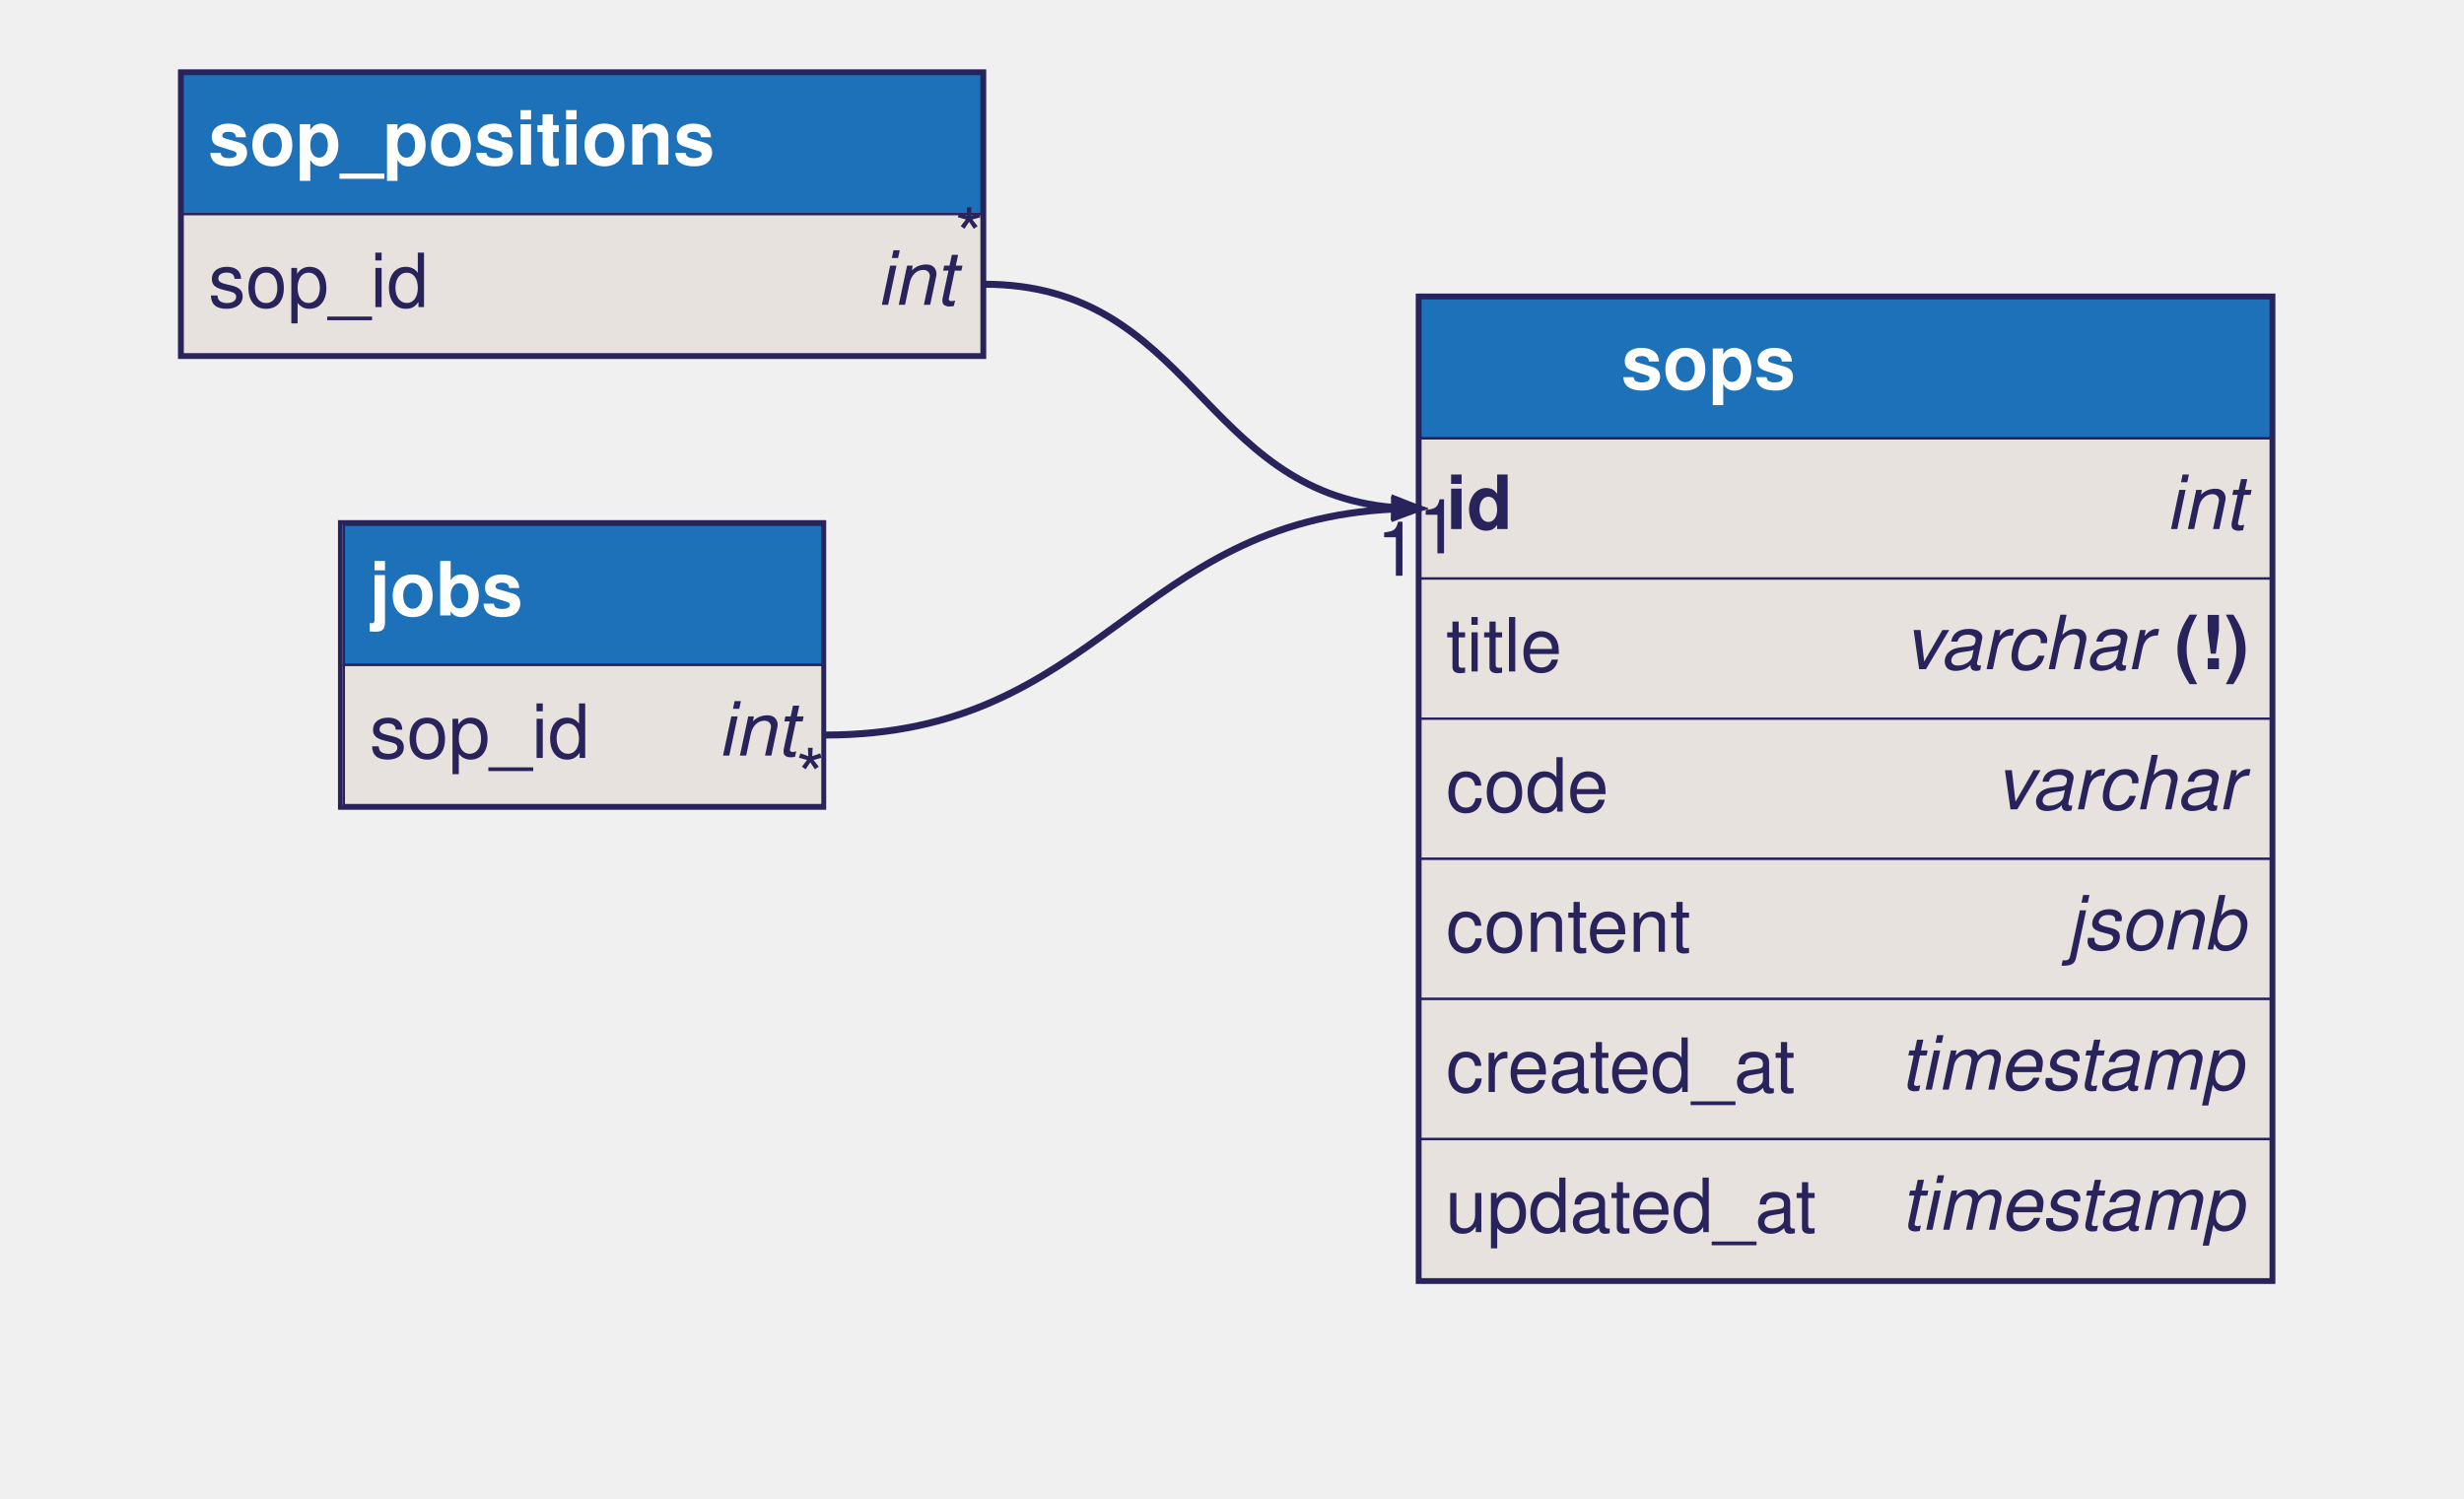
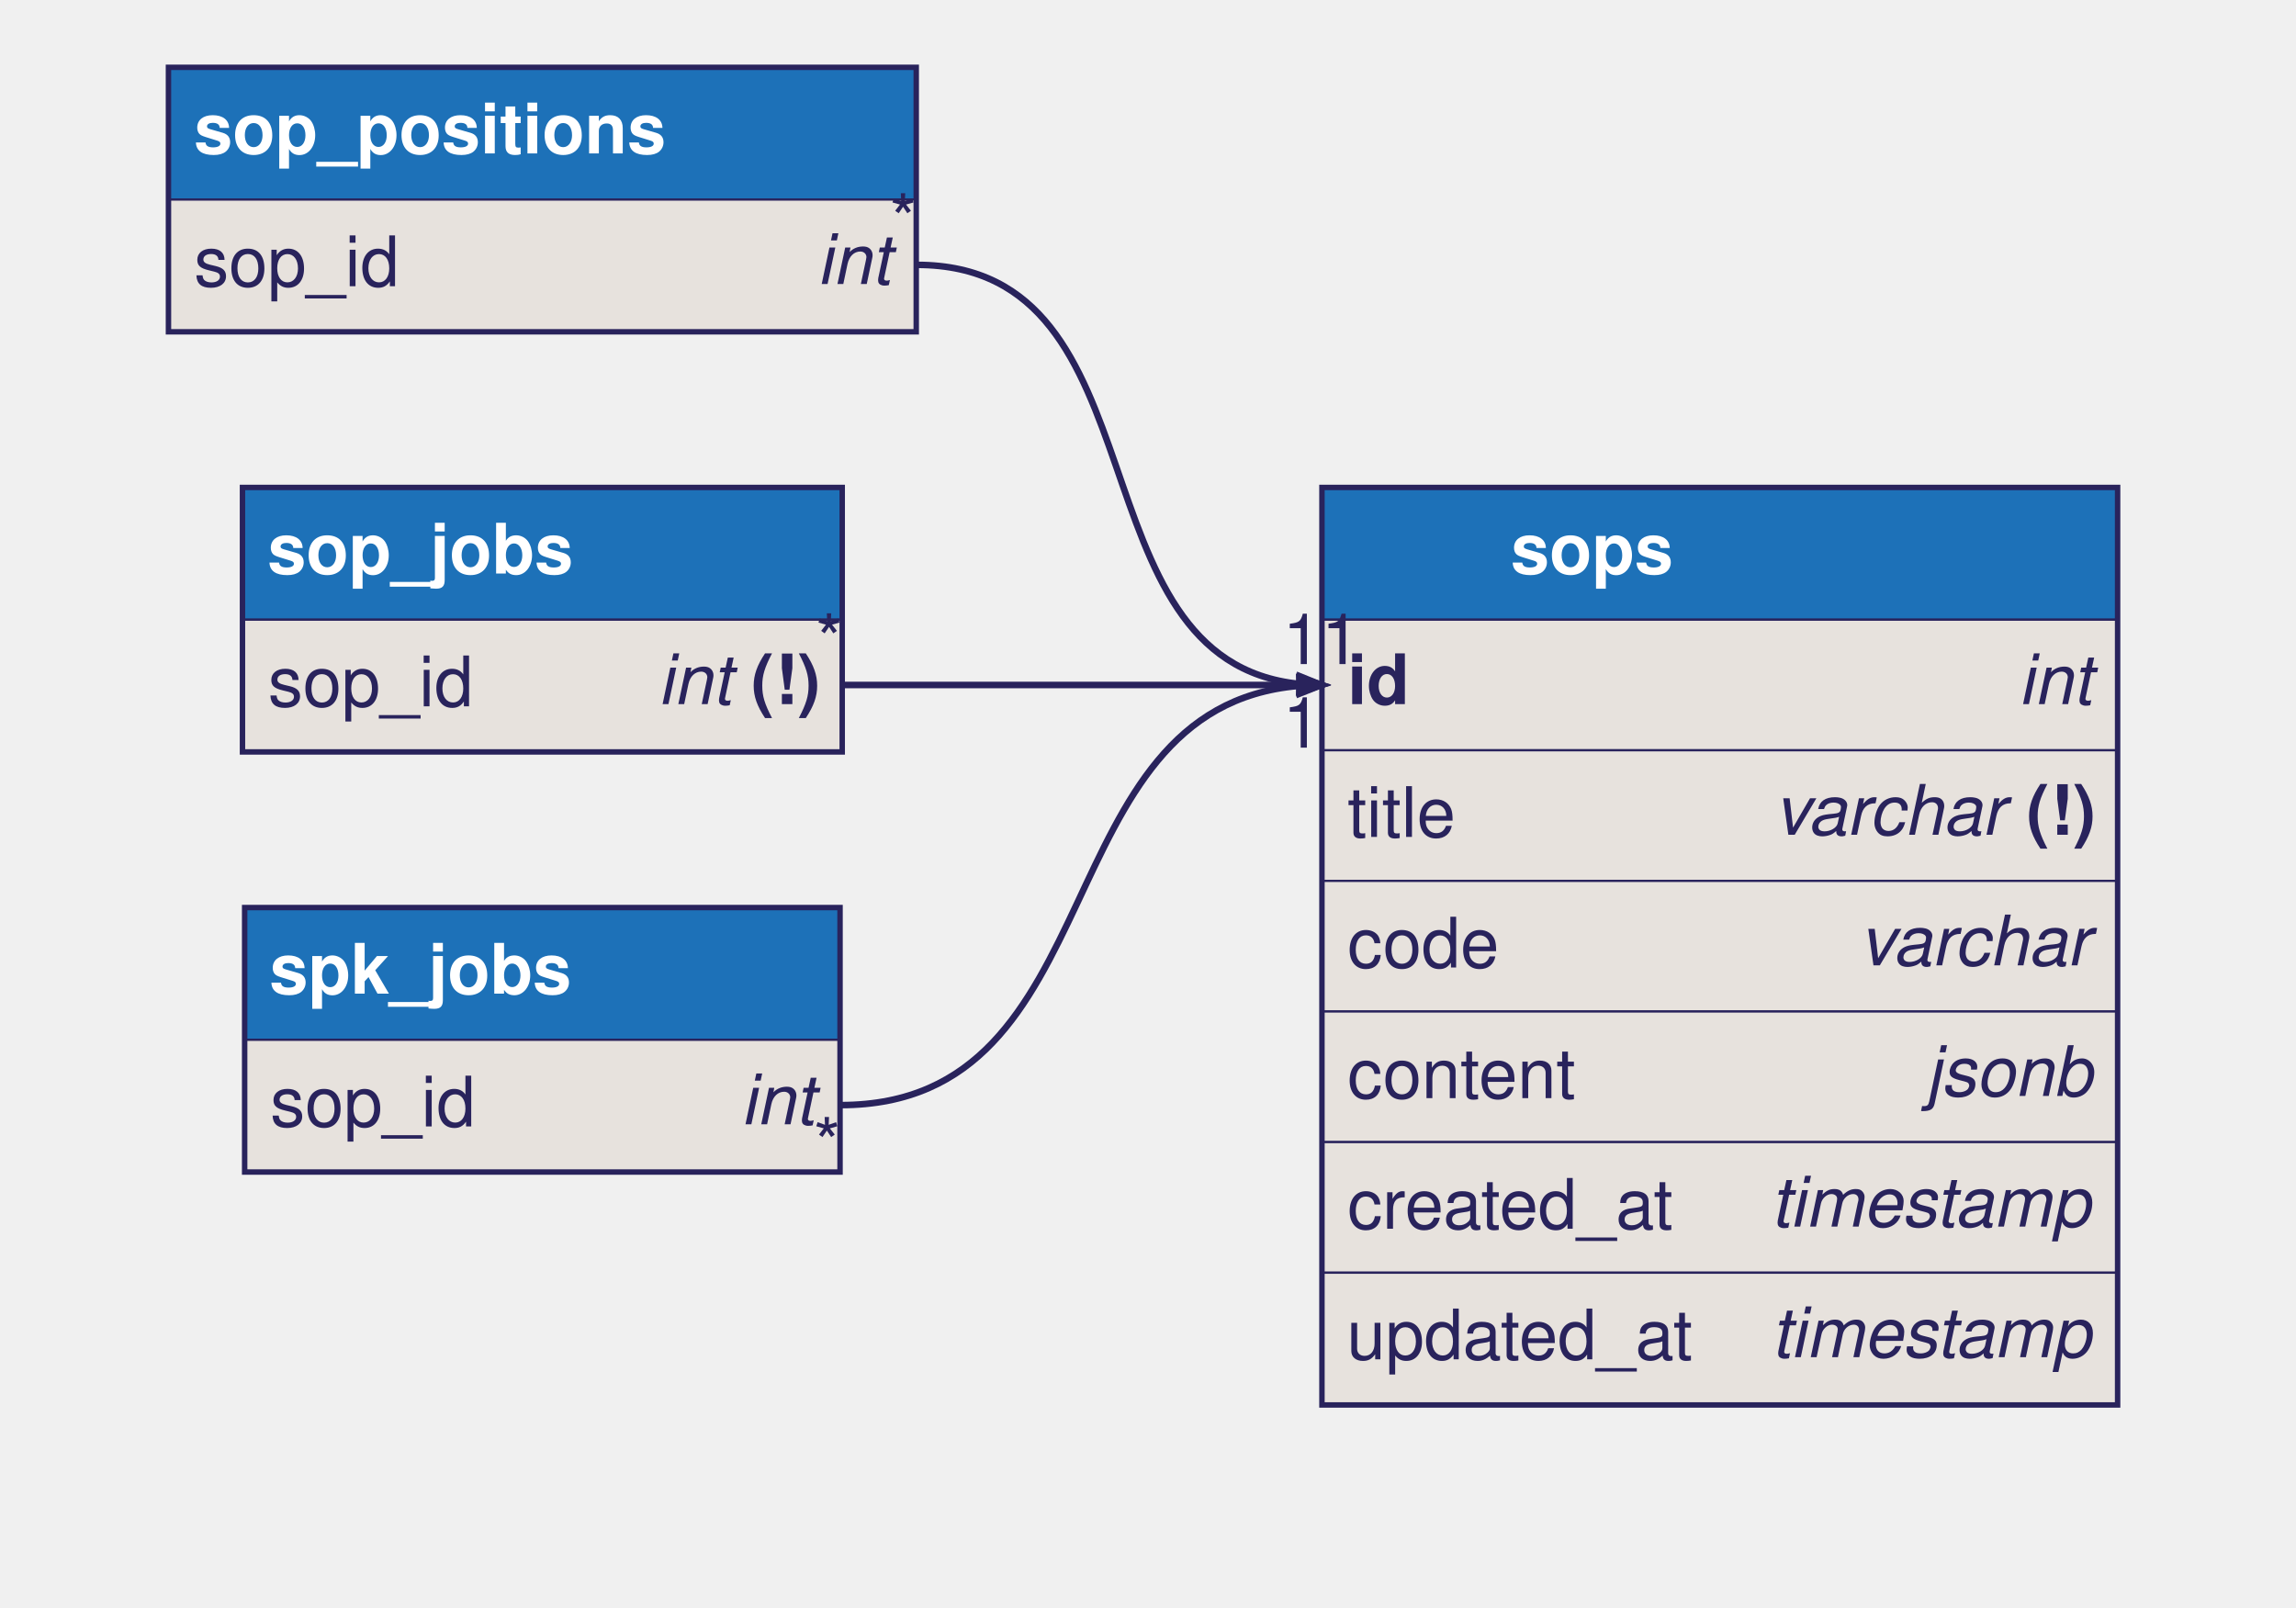
- <svg xmlns="http://www.w3.org/2000/svg" width="1054pt" height="641pt" viewBox="0.00 0.00 1053.75 641.49">
-   <g id="graph0" class="graph" transform="scale(1 1) rotate(0) translate(4 637.49)">
+ <svg xmlns="http://www.w3.org/2000/svg" width="1054pt" height="738pt" viewBox="0.00 0.00 1053.75 738.49">
+   <g id="graph0" class="graph" transform="scale(1 1) rotate(0) translate(4 734.49)">
    <g id="sops" class="node">
      <ellipse fill="none" stroke="black" stroke-width="0" cx="785.53" cy="-299.81" rx="260.43" ry="299.63" />
      <polygon fill="#1d71b8" stroke="transparent" points="603.53,-449.81 603.53,-509.81 967.53,-509.81 967.53,-449.81 603.53,-449.81" />
      <polygon fill="none" stroke="#29235c" points="603.53,-449.81 603.53,-509.81 967.53,-509.81 967.53,-449.81 603.53,-449.81" />
      <text text-anchor="start" x="689.49" y="-471.01" font-family="Helvetica,sans-Serif" font-weight="bold" font-size="32.00" fill="#ffffff">       sops       </text>
      <polygon fill="#e7e2dd" stroke="transparent" points="603.53,-389.81 603.53,-449.81 967.53,-449.81 967.53,-389.81 603.53,-389.81" />
      <polygon fill="none" stroke="#29235c" points="603.53,-389.81 603.53,-449.81 967.53,-449.81 967.53,-389.81 603.53,-389.81" />
      <text text-anchor="start" x="614.53" y="-411.01" font-family="Helvetica,sans-Serif" font-weight="bold" font-size="32.00" fill="#29235c">id</text>
      <text text-anchor="start" x="639.42" y="-411.01" font-family="Helvetica,sans-Serif" font-size="32.00" fill="#29235c">    </text>
      <text text-anchor="start" x="922.75" y="-411.01" font-family="Helvetica,sans-Serif" font-style="italic" font-size="32.00" fill="#29235c">int</text>
      <polygon fill="#e7e2dd" stroke="transparent" points="603.53,-329.81 603.53,-389.81 967.53,-389.81 967.53,-329.81 603.53,-329.81" />
      <polygon fill="none" stroke="#29235c" points="603.53,-329.81 603.53,-389.81 967.53,-389.81 967.53,-329.81 603.53,-329.81" />
      <text text-anchor="start" x="614.53" y="-350.01" font-family="Helvetica,sans-Serif" font-size="32.00" fill="#29235c">title    </text>
      <text text-anchor="start" x="810.77" y="-351.01" font-family="Helvetica,sans-Serif" font-style="italic" font-size="32.00" fill="#29235c">varchar</text>
      <text text-anchor="start" x="917.44" y="-351.01" font-family="Helvetica,sans-Serif" font-size="32.00" fill="#29235c"> </text>
      <text text-anchor="start" x="926.33" y="-351.01" font-family="Helvetica,sans-Serif" font-weight="bold" font-size="32.00" fill="#29235c">(!)</text>
      <polygon fill="#e7e2dd" stroke="transparent" points="603.53,-269.81 603.53,-329.81 967.53,-329.81 967.53,-269.81 603.53,-269.81" />
      <polygon fill="none" stroke="#29235c" points="603.53,-269.81 603.53,-329.81 967.53,-329.81 967.53,-269.81 603.53,-269.81" />
      <text text-anchor="start" x="614.53" y="-290.01" font-family="Helvetica,sans-Serif" font-size="32.00" fill="#29235c">code    </text>
      <text text-anchor="start" x="849.86" y="-291.01" font-family="Helvetica,sans-Serif" font-style="italic" font-size="32.00" fill="#29235c">varchar</text>
      <polygon fill="#e7e2dd" stroke="transparent" points="603.53,-209.81 603.53,-269.81 967.53,-269.81 967.53,-209.81 603.53,-209.81" />
      <polygon fill="none" stroke="#29235c" points="603.53,-209.81 603.53,-269.81 967.53,-269.81 967.53,-209.81 603.53,-209.81" />
      <text text-anchor="start" x="614.53" y="-230.01" font-family="Helvetica,sans-Serif" font-size="32.00" fill="#29235c">content    </text>
      <text text-anchor="start" x="880.07" y="-231.01" font-family="Helvetica,sans-Serif" font-style="italic" font-size="32.00" fill="#29235c">jsonb</text>
      <polygon fill="#e7e2dd" stroke="transparent" points="603.53,-149.81 603.53,-209.81 967.53,-209.81 967.53,-149.81 603.53,-149.81" />
      <polygon fill="none" stroke="#29235c" points="603.53,-149.81 603.53,-209.81 967.53,-209.81 967.53,-149.81 603.53,-149.81" />
      <text text-anchor="start" x="614.53" y="-170.01" font-family="Helvetica,sans-Serif" font-size="32.00" fill="#29235c">created_at    </text>
      <text text-anchor="start" x="808.97" y="-171.01" font-family="Helvetica,sans-Serif" font-style="italic" font-size="32.00" fill="#29235c">timestamp</text>
      <polygon fill="#e7e2dd" stroke="transparent" points="603.53,-89.81 603.53,-149.81 967.53,-149.81 967.53,-89.81 603.53,-89.81" />
      <polygon fill="none" stroke="#29235c" points="603.53,-89.81 603.53,-149.81 967.53,-149.81 967.53,-89.81 603.53,-89.81" />
      <text text-anchor="start" x="614.2" y="-110.01" font-family="Helvetica,sans-Serif" font-size="32.00" fill="#29235c">updated_at    </text>
      <text text-anchor="start" x="809.25" y="-111.01" font-family="Helvetica,sans-Serif" font-style="italic" font-size="32.00" fill="#29235c">timestamp</text>
      <polygon fill="none" stroke="#29235c" stroke-width="2" points="602.53,-88.81 602.53,-510.81 968.53,-510.81 968.53,-88.81 602.53,-88.81" />
    </g>
    <g id="sop_positions" class="node">
-       <ellipse fill="none" stroke="black" stroke-width="0" cx="244.66" cy="-545.81" rx="244.82" ry="87.86" />
-       <polygon fill="#1d71b8" stroke="transparent" points="73.66,-545.81 73.66,-605.81 415.66,-605.81 415.66,-545.81 73.66,-545.81" />
-       <polygon fill="none" stroke="#29235c" points="73.66,-545.81 73.66,-605.81 415.66,-605.81 415.66,-545.81 73.66,-545.81" />
-       <text text-anchor="start" x="84.6" y="-567.01" font-family="Helvetica,sans-Serif" font-weight="bold" font-size="32.00" fill="#ffffff">       sop_positions       </text>
-       <polygon fill="#e7e2dd" stroke="transparent" points="73.66,-485.81 73.66,-545.81 415.66,-545.81 415.66,-485.81 73.66,-485.81" />
-       <polygon fill="none" stroke="#29235c" points="73.66,-485.81 73.66,-545.81 415.66,-545.81 415.66,-485.81 73.66,-485.81" />
-       <text text-anchor="start" x="84.66" y="-506.01" font-family="Helvetica,sans-Serif" font-size="32.00" fill="#29235c">sop_id    </text>
-       <text text-anchor="start" x="370.88" y="-507.01" font-family="Helvetica,sans-Serif" font-style="italic" font-size="32.00" fill="#29235c">int</text>
-       <polygon fill="none" stroke="#29235c" stroke-width="2" points="72.66,-484.81 72.66,-606.81 416.66,-606.81 416.66,-484.81 72.66,-484.81" />
+       <ellipse fill="none" stroke="black" stroke-width="0" cx="244.66" cy="-642.81" rx="244.82" ry="87.86" />
+       <polygon fill="#1d71b8" stroke="transparent" points="73.66,-642.81 73.66,-702.81 415.66,-702.81 415.66,-642.81 73.66,-642.81" />
+       <polygon fill="none" stroke="#29235c" points="73.66,-642.81 73.66,-702.81 415.66,-702.81 415.66,-642.81 73.66,-642.81" />
+       <text text-anchor="start" x="84.6" y="-664.01" font-family="Helvetica,sans-Serif" font-weight="bold" font-size="32.00" fill="#ffffff">       sop_positions       </text>
+       <polygon fill="#e7e2dd" stroke="transparent" points="73.66,-582.81 73.66,-642.81 415.66,-642.81 415.66,-582.81 73.66,-582.81" />
+       <polygon fill="none" stroke="#29235c" points="73.66,-582.81 73.66,-642.81 415.66,-642.81 415.66,-582.81 73.66,-582.81" />
+       <text text-anchor="start" x="84.66" y="-603.01" font-family="Helvetica,sans-Serif" font-size="32.00" fill="#29235c">sop_id    </text>
+       <text text-anchor="start" x="370.88" y="-604.01" font-family="Helvetica,sans-Serif" font-style="italic" font-size="32.00" fill="#29235c">int</text>
+       <polygon fill="none" stroke="#29235c" stroke-width="2" points="72.66,-581.81 72.66,-703.81 416.66,-703.81 416.66,-581.81 72.66,-581.81" />
    </g>
    <g id="edge2" class="edge">
-       <path fill="none" stroke="#29235c" stroke-width="3" d="M416.66,-515.81C506.1,-515.81 509.43,-426.99 592.3,-420.22" />
-       <polygon fill="#29235c" stroke="#29235c" stroke-width="3" points="592.68,-423.71 602.53,-419.81 592.4,-416.71 592.68,-423.71" />
-       <text text-anchor="middle" x="611.43" y="-400.61" font-family="Helvetica,sans-Serif" font-size="32.00" fill="#29235c">1</text>
-       <text text-anchor="middle" x="410.44" y="-525.41" font-family="Helvetica,sans-Serif" font-size="32.00" fill="#29235c">*</text>
+       <path fill="none" stroke="#29235c" stroke-width="3" d="M416.66,-612.81C532.26,-612.81 486.36,-430.96 592.5,-420.3" />
+       <polygon fill="#29235c" stroke="#29235c" stroke-width="3" points="592.71,-423.79 602.53,-419.81 592.38,-416.8 592.71,-423.79" />
+       <text text-anchor="middle" x="593.64" y="-429.41" font-family="Helvetica,sans-Serif" font-size="32.00" fill="#29235c">1</text>
+       <text text-anchor="middle" x="410.44" y="-622.41" font-family="Helvetica,sans-Serif" font-size="32.00" fill="#29235c">*</text>
    </g>
-     <g id="jobs" class="node">
-       <ellipse fill="none" stroke="black" stroke-width="0" cx="244.66" cy="-352.81" rx="147.57" ry="87.86" />
-       <polygon fill="#1d71b8" stroke="transparent" points="142.66,-352.81 142.66,-412.81 347.66,-412.81 347.66,-352.81 142.66,-352.81" />
-       <polygon fill="none" stroke="#29235c" points="142.66,-352.81 142.66,-412.81 347.66,-412.81 347.66,-352.81 142.66,-352.81" />
-       <text text-anchor="start" x="153.57" y="-374.01" font-family="Helvetica,sans-Serif" font-weight="bold" font-size="32.00" fill="#ffffff">       jobs       </text>
-       <polygon fill="#e7e2dd" stroke="transparent" points="142.66,-292.81 142.66,-352.81 347.66,-352.81 347.66,-292.81 142.66,-292.81" />
-       <polygon fill="none" stroke="#29235c" points="142.66,-292.81 142.66,-352.81 347.66,-352.81 347.66,-292.81 142.66,-292.81" />
-       <text text-anchor="start" x="153.66" y="-313.01" font-family="Helvetica,sans-Serif" font-size="32.00" fill="#29235c">sop_id    </text>
-       <text text-anchor="start" x="302.88" y="-314.01" font-family="Helvetica,sans-Serif" font-style="italic" font-size="32.00" fill="#29235c">int</text>
-       <polygon fill="none" stroke="#29235c" stroke-width="2" points="141.16,-291.81 141.16,-413.81 348.16,-413.81 348.16,-291.81 141.16,-291.81" />
+     <g id="sop_jobs" class="node">
+       <ellipse fill="none" stroke="black" stroke-width="0" cx="244.66" cy="-449.81" rx="196.65" ry="87.86" />
+       <polygon fill="#1d71b8" stroke="transparent" points="107.66,-449.81 107.66,-509.81 381.66,-509.81 381.66,-449.81 107.66,-449.81" />
+       <polygon fill="none" stroke="#29235c" points="107.66,-449.81 107.66,-509.81 381.66,-509.81 381.66,-449.81 107.66,-449.81" />
+       <text text-anchor="start" x="118.39" y="-471.01" font-family="Helvetica,sans-Serif" font-weight="bold" font-size="32.00" fill="#ffffff">       sop_jobs       </text>
+       <polygon fill="#e7e2dd" stroke="transparent" points="107.66,-389.81 107.66,-449.81 381.66,-449.81 381.66,-389.81 107.66,-389.81" />
+       <polygon fill="none" stroke="#29235c" points="107.66,-389.81 107.66,-449.81 381.66,-449.81 381.66,-389.81 107.66,-389.81" />
+       <text text-anchor="start" x="118.66" y="-410.01" font-family="Helvetica,sans-Serif" font-size="32.00" fill="#29235c">sop_id    </text>
+       <text text-anchor="start" x="297.79" y="-411.01" font-family="Helvetica,sans-Serif" font-style="italic" font-size="32.00" fill="#29235c">int</text>
+       <text text-anchor="start" x="331.57" y="-411.01" font-family="Helvetica,sans-Serif" font-size="32.00" fill="#29235c"> </text>
+       <text text-anchor="start" x="340.46" y="-411.01" font-family="Helvetica,sans-Serif" font-weight="bold" font-size="32.00" fill="#29235c">(!)</text>
+       <polygon fill="none" stroke="#29235c" stroke-width="2" points="106.66,-388.81 106.66,-510.81 382.66,-510.81 382.66,-388.81 106.66,-388.81" />
    </g>
    <g id="edge4" class="edge">
-       <path fill="none" stroke="#29235c" stroke-width="3" d="M348.66,-322.81C466.03,-322.81 480.96,-414.4 592.53,-419.58" />
-       <polygon fill="#29235c" stroke="#29235c" stroke-width="3" points="592.46,-423.08 602.53,-419.81 592.62,-416.09 592.46,-423.08" />
+       <path fill="none" stroke="#29235c" stroke-width="3" d="M382.66,-419.81C476.95,-419.81 503,-419.81 592.49,-419.81" />
+       <polygon fill="#29235c" stroke="#29235c" stroke-width="3" points="592.53,-423.31 602.53,-419.81 592.53,-416.31 592.53,-423.31" />
+       <text text-anchor="middle" x="611.43" y="-429.41" font-family="Helvetica,sans-Serif" font-size="32.00" fill="#29235c">1</text>
+       <text text-anchor="middle" x="376.44" y="-429.41" font-family="Helvetica,sans-Serif" font-size="32.00" fill="#29235c">*</text>
+     </g>
+     <g id="spk_jobs" class="node">
+       <ellipse fill="none" stroke="black" stroke-width="0" cx="244.66" cy="-256.81" rx="195.32" ry="87.86" />
+       <polygon fill="#1d71b8" stroke="transparent" points="108.66,-256.81 108.66,-316.81 380.66,-316.81 380.66,-256.81 108.66,-256.81" />
+       <polygon fill="none" stroke="#29235c" points="108.66,-256.81 108.66,-316.81 380.66,-316.81 380.66,-256.81 108.66,-256.81" />
+       <text text-anchor="start" x="119.28" y="-278.01" font-family="Helvetica,sans-Serif" font-weight="bold" font-size="32.00" fill="#ffffff">       spk_jobs       </text>
+       <polygon fill="#e7e2dd" stroke="transparent" points="108.66,-196.81 108.66,-256.81 380.66,-256.81 380.66,-196.81 108.66,-196.81" />
+       <polygon fill="none" stroke="#29235c" points="108.66,-196.81 108.66,-256.81 380.66,-256.81 380.66,-196.81 108.66,-196.81" />
+       <text text-anchor="start" x="119.66" y="-217.01" font-family="Helvetica,sans-Serif" font-size="32.00" fill="#29235c">sop_id    </text>
+       <text text-anchor="start" x="335.88" y="-218.01" font-family="Helvetica,sans-Serif" font-style="italic" font-size="32.00" fill="#29235c">int</text>
+       <polygon fill="none" stroke="#29235c" stroke-width="2" points="107.66,-195.81 107.66,-317.81 381.66,-317.81 381.66,-195.81 107.66,-195.81" />
+     </g>
+     <g id="edge6" class="edge">
+       <path fill="none" stroke="#29235c" stroke-width="3" d="M381.66,-226.81C508.46,-226.81 474.22,-409.4 592.21,-419.39" />
+       <polygon fill="#29235c" stroke="#29235c" stroke-width="3" points="592.4,-422.9 602.53,-419.81 592.69,-415.9 592.4,-422.9" />
      <text text-anchor="middle" x="593.64" y="-391.01" font-family="Helvetica,sans-Serif" font-size="32.00" fill="#29235c">1</text>
-       <text text-anchor="middle" x="342.44" y="-294.01" font-family="Helvetica,sans-Serif" font-size="32.00" fill="#29235c">*</text>
+       <text text-anchor="middle" x="375.44" y="-198.01" font-family="Helvetica,sans-Serif" font-size="32.00" fill="#29235c">*</text>
    </g>
  </g>
</svg>
